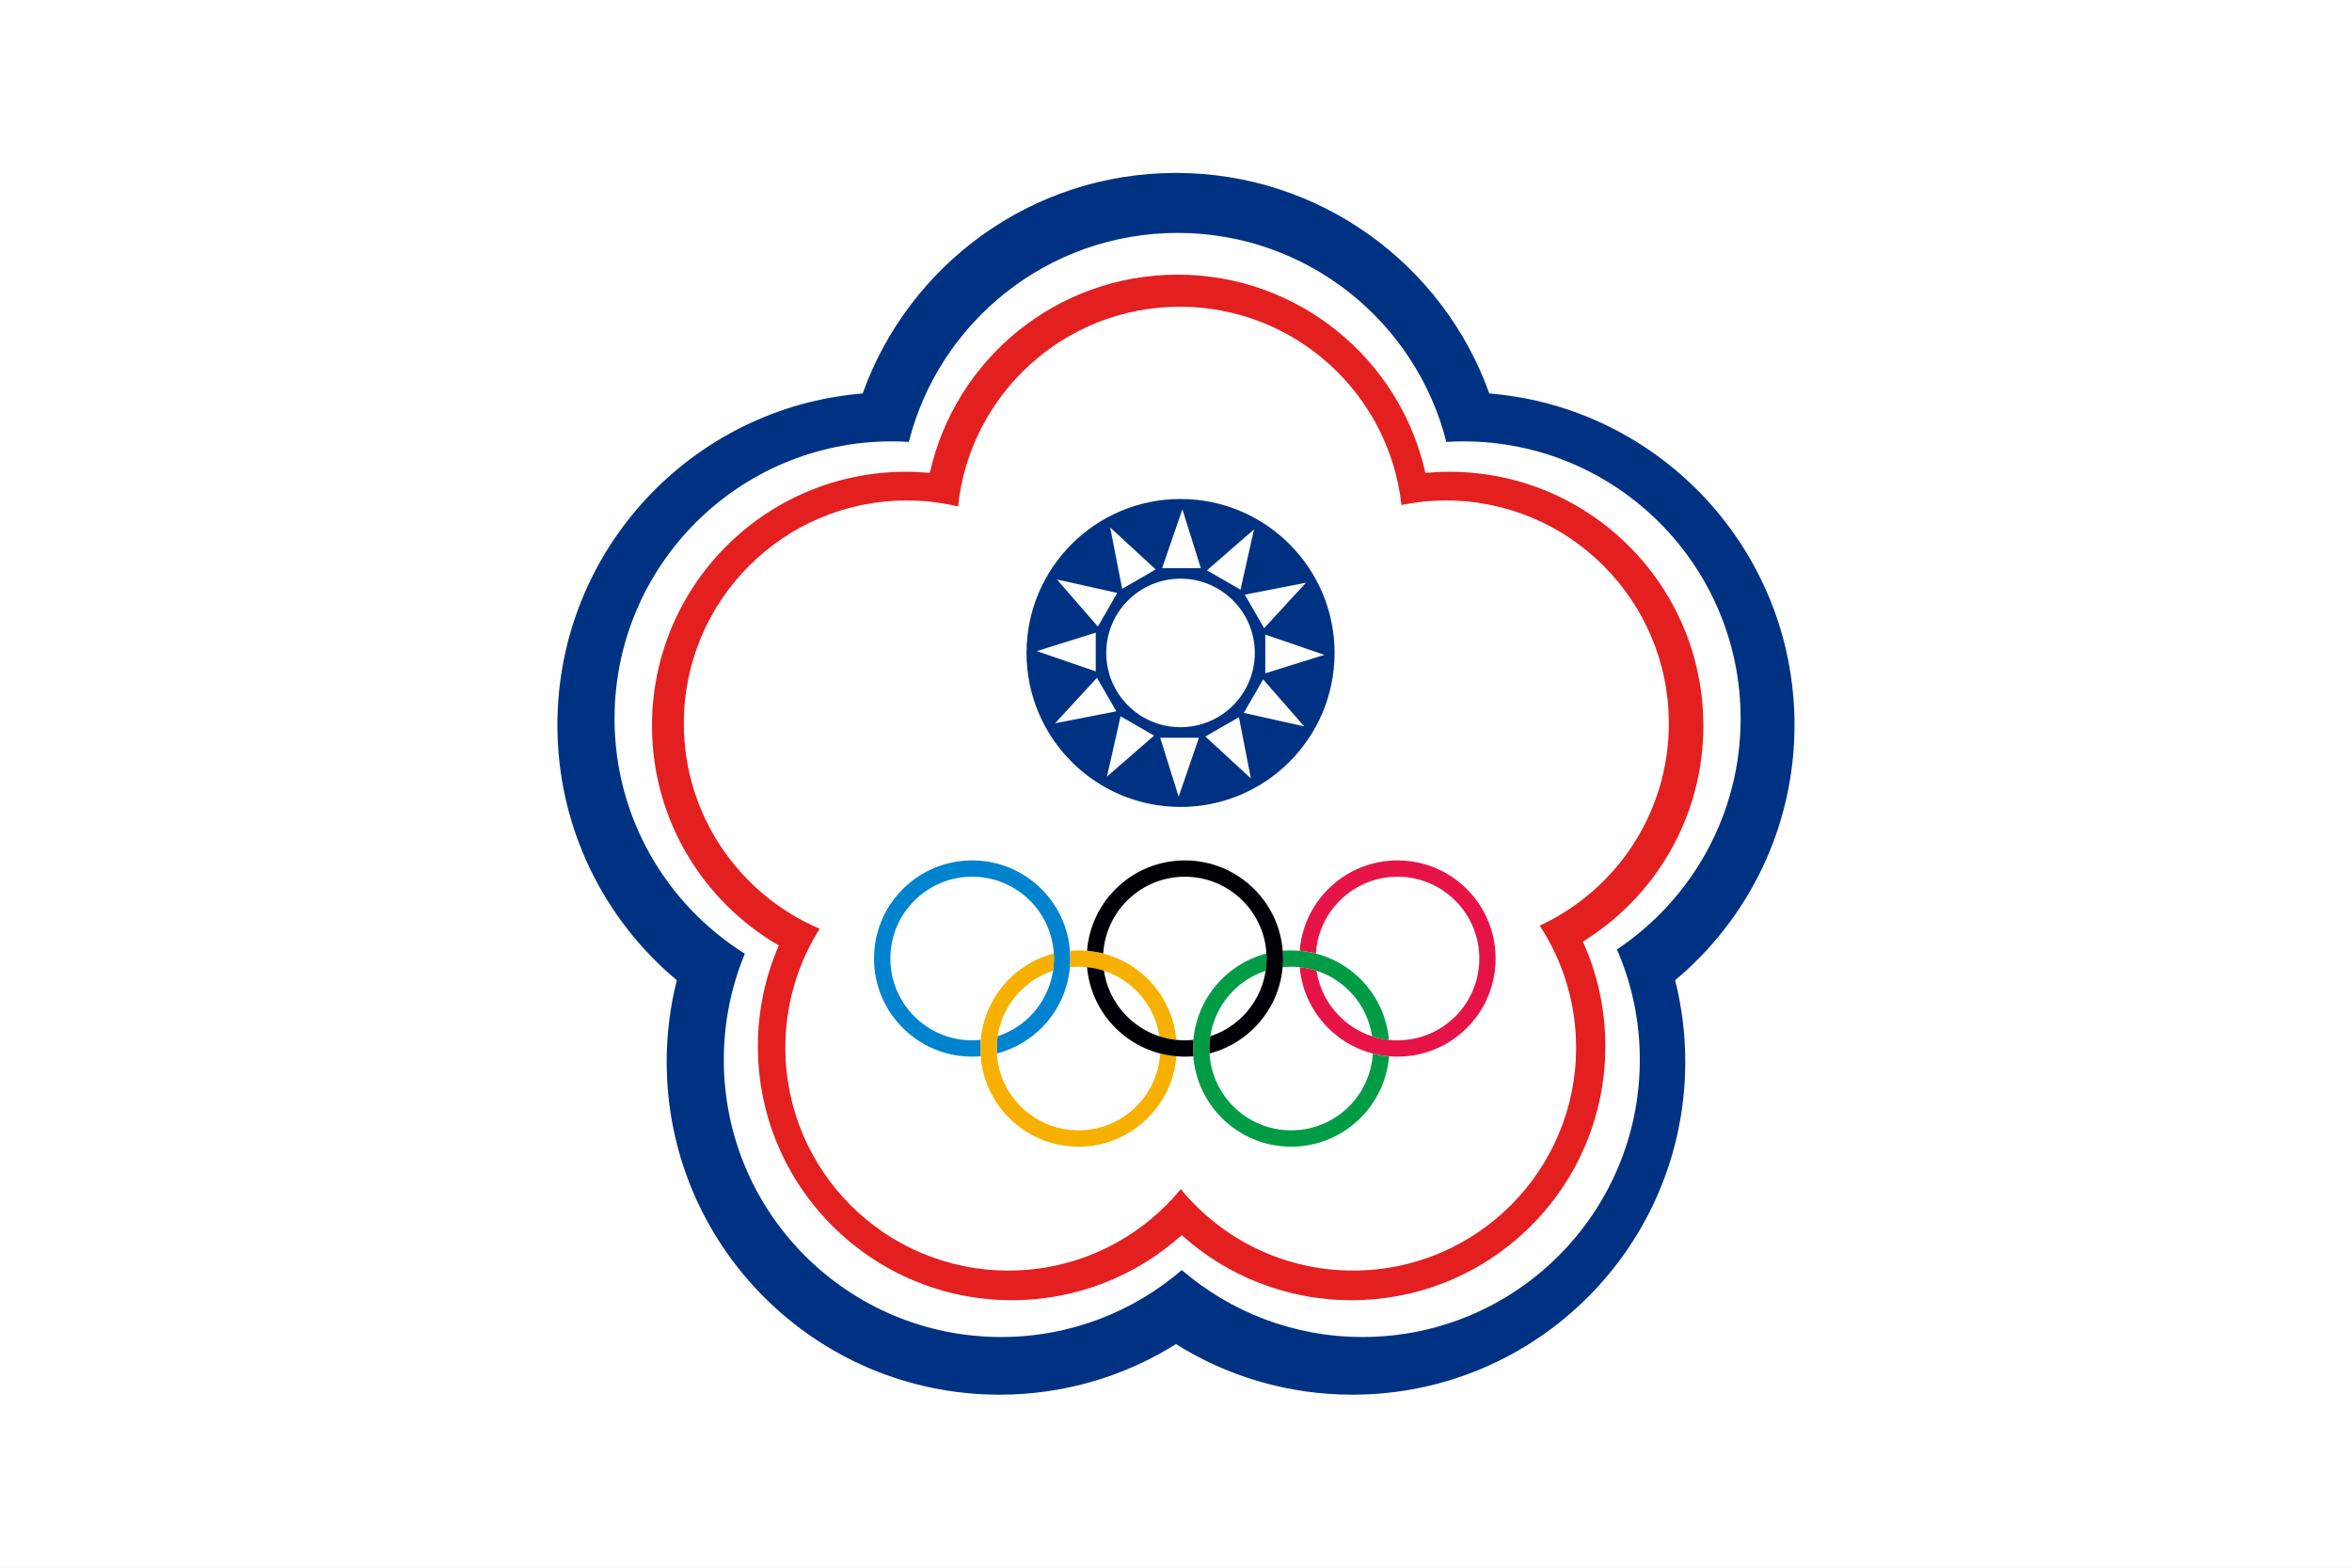
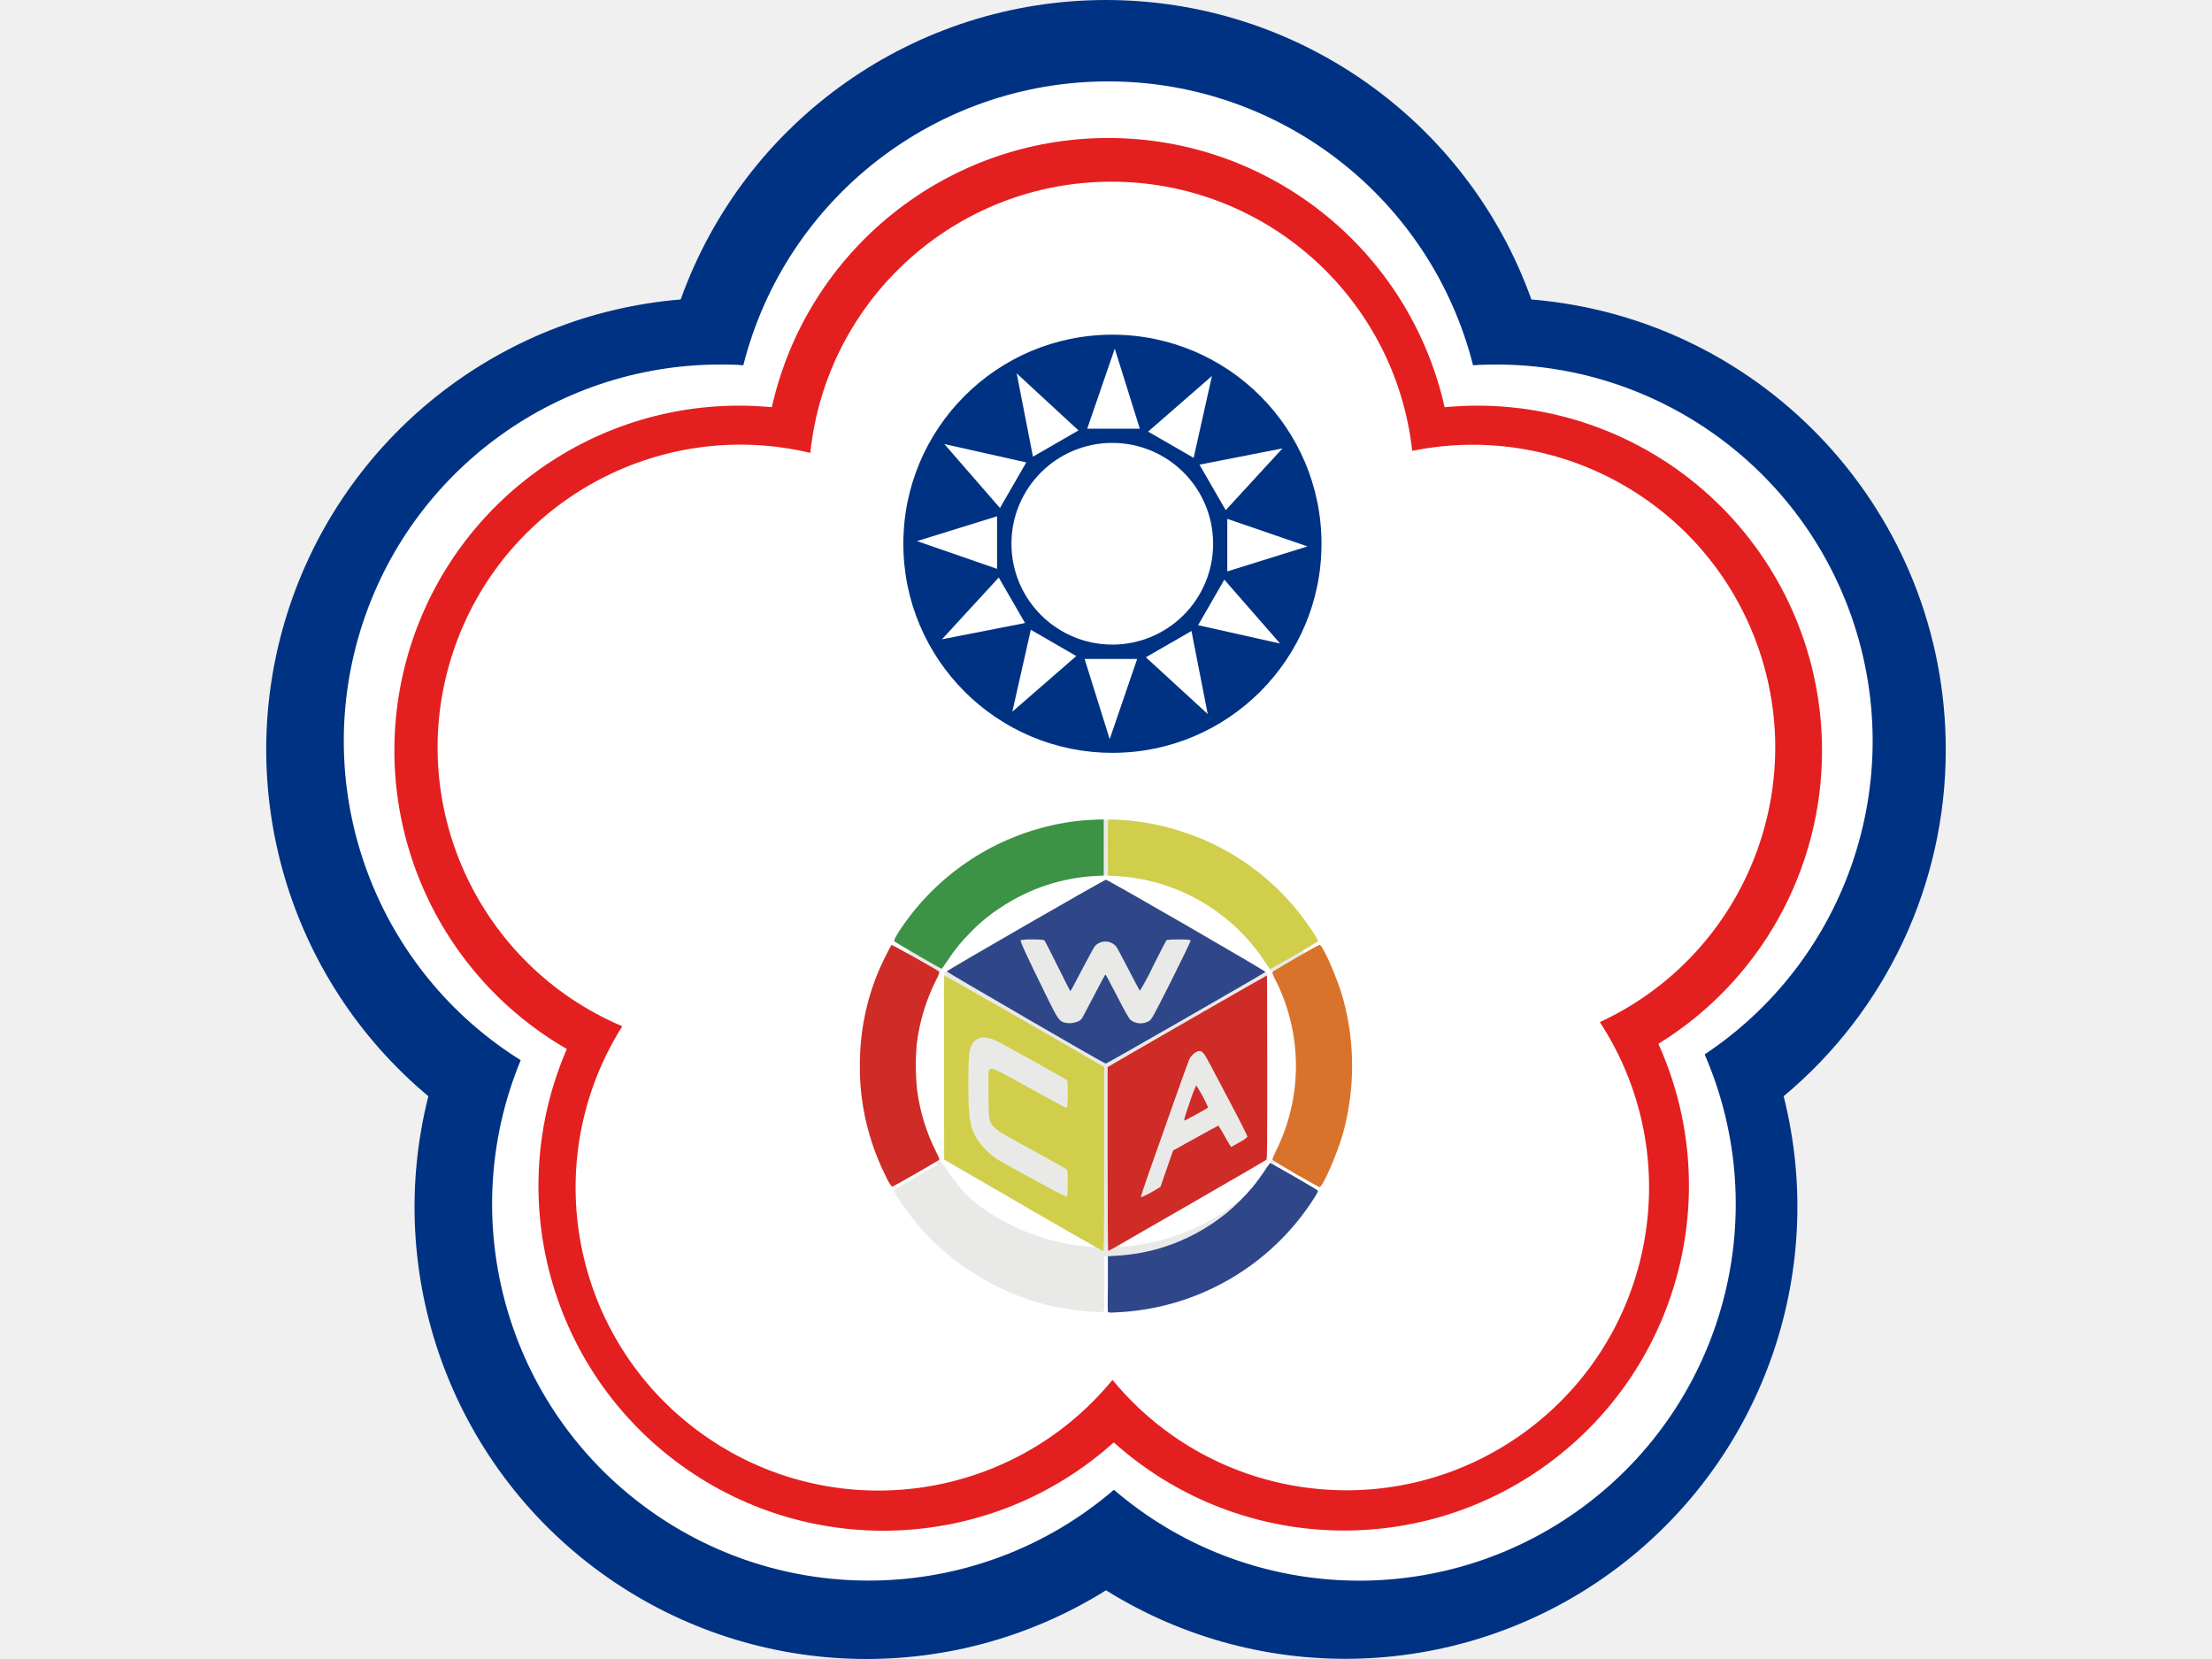
- <svg xmlns="http://www.w3.org/2000/svg" enable-background="new 0 0 900 600" height="600" viewBox="0 0 900 600" width="900">
-   <clipPath id="a">
-     <path d="m0 0h899.963v600h-899.963z" />
-   </clipPath>
-   <path d="m0 0h899.963v600h-899.963z" fill="#fff" />
-   <g clip-path="url(#a)">
-     <g clip-rule="evenodd" fill-rule="evenodd">
-       <path d="m686.676 277.504c0-66.792-51.373-121.569-116.787-126.915-17.61-49.223-64.67-84.403-119.9-84.403-55.257 0-102.275 35.181-119.886 84.403-65.415 5.346-116.814 60.123-116.814 126.915 0 39.217 17.776 74.315 45.695 97.659-2.536 9.991-3.873 20.492-3.873 31.267 0 70.334 57.009 127.356 127.356 127.356 24.805 0 47.955-7.083 67.522-19.36 19.568 12.277 42.691 19.36 67.536 19.36 70.32 0 127.344-57.022 127.344-127.356 0-10.774-1.339-21.275-3.874-31.267 27.906-23.344 45.681-58.441 45.681-97.659z" fill="#fff" />
-       <path d="m451.725 190.979c-32.534 0-58.923 26.402-58.923 58.91 0 32.562 26.389 58.952 58.923 58.952 32.563 0 58.952-26.39 58.952-58.952 0-32.508-26.389-58.91-58.952-58.91zm-.014 87.339c-15.682 0-28.4-12.707-28.4-28.43 0-15.668 12.719-28.415 28.4-28.415 15.71 0 28.442 12.746 28.442 28.415.001 15.723-12.732 28.43-28.442 28.43z" fill="#003283" />
-       <path d="m686.676 277.504c0-66.792-51.373-121.569-116.787-126.915-17.61-49.223-64.67-84.403-119.9-84.403-55.257 0-102.275 35.181-119.886 84.403-65.415 5.346-116.814 60.123-116.814 126.915 0 39.217 17.776 74.315 45.695 97.659-2.536 9.991-3.873 20.492-3.873 31.267 0 70.334 57.009 127.356 127.356 127.356 24.805 0 47.955-7.083 67.522-19.36 19.568 12.277 42.691 19.36 67.536 19.36 70.32 0 127.344-57.022 127.344-127.356 0-10.774-1.339-21.275-3.874-31.267 27.906-23.344 45.681-58.441 45.681-97.659zm-67.949 85.864c5.637 12.953 8.75 27.215 8.75 42.234 0 58.621-47.5 106.108-106.106 106.108-26.403 0-50.587-9.66-69.149-25.617-18.575 15.957-42.732 25.617-69.148 25.617-58.621 0-106.107-47.487-106.107-106.108 0-14.371 2.88-28.069 8.048-40.594-29.931-18.784-49.857-52.035-49.857-89.972 0-58.607 47.486-106.107 106.094-106.107 2.205 0 4.354.042 6.504.221 11.629-45.985 53.273-80.007 102.854-80.007 49.566 0 91.21 34.022 102.84 80.007 2.149-.179 4.342-.221 6.505-.221 58.607 0 106.106 47.5 106.106 106.107 0 36.821-18.823 69.301-47.334 88.332z" fill="#003283" />
-       <path d="m651.797 277.752c0-53.702-43.488-97.191-97.19-97.191-3.06 0-6.159.179-9.177.427-9.688-43.448-48.479-75.873-94.82-75.873-46.356 0-85.134 32.425-94.808 75.873-3.004-.248-6.063-.427-9.122-.427-53.702 0-97.192 43.489-97.192 97.191 0 35.912 19.499 67.273 48.533 84.101-5.153 11.85-8.019 24.846-8.019 38.583 0 53.701 43.545 97.191 97.205 97.191 24.97 0 47.748-9.439 64.973-24.9 17.212 15.461 39.989 24.9 64.96 24.9 53.659 0 97.15-43.49 97.15-97.191 0-14.248-3.06-27.808-8.614-40.044 27.699-17.102 46.121-47.707 46.121-82.64zm-62.615 76.521c8.792 13.435 13.917 29.462 13.917 46.687 0 47.128-38.198 85.325-85.312 85.325-26.61 0-50.312-12.14-65.965-31.169-15.655 19.029-39.384 31.169-65.952 31.169-47.155 0-85.354-38.197-85.354-85.325 0-16.716 4.823-32.342 13.132-45.516-30.537-12.968-51.979-43.284-51.979-78.547 0-47.155 38.198-85.354 85.354-85.354 6.711 0 13.285.812 19.595 2.288 4.438-42.939 40.734-76.439 84.858-76.439 43.917 0 80.089 33.197 84.788 75.873 5.513-1.116 11.189-1.722 17.005-1.722 47.113 0 85.313 38.198 85.313 85.354.001 34.272-20.201 63.817-49.4 77.376z" fill="#e41f20" />
-       <g fill="#fff">
-         <path d="m444.684 217.464h14.814l-7.056-22.558z" />
-         <path d="m429.402 225.346 12.829-7.4-17.418-16.068z" />
-         <path d="m420.1 239.815 7.414-12.87-23.082-5.169z" />
-         <path d="m419.288 256.958v-14.814l-22.572 7.055z" />
-         <path d="m427.169 272.239-7.414-12.829-16.012 17.404z" />
-         <path d="m441.611 281.542-12.816-7.401-5.209 23.082z" />
-         <path d="m458.767 282.369h-14.813l7.069 22.558z" />
-         <path d="m474.078 274.485-12.858 7.401 17.433 16.026z" />
-         <path d="m483.337 260.017-7.386 12.829 23.109 5.168z" />
-         <path d="m484.164 242.874v14.814l22.599-7.055z" />
-         <path d="m476.323 227.592 7.4 12.83 16.027-17.405z" />
-         <path d="m461.854 218.291 12.829 7.399 5.167-23.082z" />
-       </g>
-     </g>
-     <path d="m409.544 366.854c0-20.754-16.784-37.552-37.551-37.552-20.753 0-37.55 16.798-37.55 37.552 0 20.752 16.797 37.551 37.55 37.551 1.131 0 2.205-.042 3.28-.125-.083-.991-.124-1.984-.124-2.976 0-1.116.041-2.246.124-3.321-1.075.139-2.149.179-3.28.179-17.266 0-31.293-13.999-31.293-31.308 0-17.268 14.027-31.309 31.293-31.309 17.321 0 31.309 14.041 31.309 31.309 0 13.903-9.04 25.658-21.565 29.75-.221 1.518-.345 3.102-.345 4.7 0 .646.041 1.294.054 1.888 16.179-4.175 28.098-18.851 28.098-36.338z" fill="#0083ce" />
-     <path d="m572.301 366.854c0 20.752-16.784 37.551-37.551 37.551-19.636 0-35.73-15.035-37.413-34.244 2.232.221 4.383.689 6.45 1.379 2.287 15.075 15.295 26.622 30.963 26.622 17.322 0 31.309-13.999 31.309-31.308 0-17.268-13.986-31.309-31.309-31.309-16.618 0-30.22 13.008-31.213 29.364-2.024-.509-4.092-.854-6.2-1.033 1.503-19.332 17.694-34.574 37.413-34.574 20.767.001 37.551 16.799 37.551 37.552z" fill="#e61446" />
-     <path d="m525.326 403.192c-.992 16.439-14.595 29.42-31.268 29.42-17.268 0-31.281-14.015-31.281-31.308 0-13.918 9.04-25.673 21.554-29.765.219-1.544.343-3.088.343-4.686 0-.648 0-1.295-.04-1.944-16.179 4.23-28.127 18.907-28.127 36.395 0 20.739 16.826 37.563 37.552 37.563 19.732 0 35.911-15.24 37.469-34.588-2.152-.178-4.219-.522-6.202-1.087zm-31.268-33.196c15.724 0 28.731 11.548 30.964 26.608 2.066.689 4.217 1.172 6.464 1.379-1.682-19.195-17.791-34.229-37.428-34.229-1.075 0-2.149.04-3.226.123.084.992.084 1.985.084 2.978 0 1.115-.042 2.231-.124 3.307 1.075-.125 2.191-.166 3.266-.166z" fill="#009c45" />
-     <path d="m450.14 404.28c-1.529 19.348-17.72 34.588-37.44 34.588-20.766 0-37.55-16.824-37.55-37.563 0-17.487 11.919-32.164 28.097-36.395.042.649.056 1.296.056 1.944 0 1.598-.124 3.142-.344 4.686-12.526 4.092-21.566 15.847-21.566 29.765 0 17.293 14.015 31.308 31.308 31.308 16.619 0 30.247-12.98 31.24-29.378 1.997.522 4.065.866 6.199 1.045zm-40.719-34.119c.083-1.075.124-2.191.124-3.307 0-.992 0-1.985-.096-2.978 1.074-.083 2.149-.123 3.251-.123 19.637 0 35.732 15.034 37.414 34.229-2.232-.207-4.396-.689-6.463-1.379-2.26-15.061-15.242-26.608-30.951-26.608-1.102.001-2.204.042-3.279.166z" fill="#f7b000" />
-     <path d="m453.393 398.162c-15.723 0-28.704-11.547-30.963-26.622-2.068-.689-4.217-1.158-6.464-1.379 1.681 19.209 17.791 34.244 37.427 34.244 1.075 0 2.164-.042 3.252-.125-.096-.991-.139-1.984-.139-2.976 0-1.116.069-2.246.152-3.321-1.075.139-2.15.179-3.265.179zm0-68.859c-19.747 0-35.925 15.242-37.427 34.574 2.108.18 4.175.524 6.188 1.033 1.006-16.356 14.606-29.364 31.239-29.364 17.281 0 31.28 14.041 31.28 31.309 0 13.903-9.025 25.658-21.538 29.75-.234 1.518-.358 3.102-.358 4.7 0 .646 0 1.294.042 1.888 16.191-4.176 28.139-18.852 28.139-36.338 0-20.754-16.839-37.552-37.565-37.552z" fill="#000006" />
+ <svg xmlns="http://www.w3.org/2000/svg" id="图层_1" data-name="图层 1" viewBox="0 0 640 480" version="1.1" width="640" height="480">
+   <defs id="defs4">
+     <style id="style2">.cls-1,.cls-4{fill:#fff;}.cls-1,.cls-2,.cls-3{fill-rule:evenodd;}.cls-2{fill:#003283;}.cls-3{fill:#e41f20;}.cls-5{fill:#e9eae8;}.cls-6{fill:#d0ce4a;}.cls-7{fill:#d9732c;}.cls-8{fill:#cf2b27;}.cls-9{fill:#3c9245;}.cls-10{fill:#2f4789;}</style>
+   </defs>
+   <g id="g751" transform="matrix(1.026529,0,0,1.026529,77.02855,7.9202053e-6)">
+     <path class="cls-1" d="m 473.384,211.333 a 127.3,127.3 0 0 0 -116.79,-126.93 127.35,127.35 0 0 0 -239.78,0 127.3,127.3 0 0 0 -71.12,224.57 127.38,127.38 0 0 0 191,139.26 127.42,127.42 0 0 0 191,-139.26 127,127 0 0 0 45.69,-97.64 z" id="path8" />
+     <path class="cls-2" d="m 473.384,211.333 a 127.3,127.3 0 0 0 -116.79,-126.93 127.35,127.35 0 0 0 -239.78,0 127.3,127.3 0 0 0 -71.12,224.57 127.38,127.38 0 0 0 191,139.26 127.42,127.42 0 0 0 191,-139.26 127,127 0 0 0 45.69,-97.64 z m -67.95,85.87 a 106.12,106.12 0 0 1 -166.51,122.7 106.13,106.13 0 0 1 -167.2,-121.08 106.11,106.11 0 0 1 56.23,-196.08 c 2.21,0 4.36,0 6.51,0.22 a 106.1,106.1 0 0 1 205.69,0 c 2.15,-0.18 4.34,-0.22 6.51,-0.22 a 106.1,106.1 0 0 1 58.77,194.44 z" id="path10" />
+     <path class="cls-3" d="m 438.504,211.563 a 97.16,97.16 0 0 0 -97.19,-97.23 c -3.06,0 -6.16,0.18 -9.18,0.43 a 97.18,97.18 0 0 0 -189.63,0 c -3,-0.25 -6.06,-0.43 -9.12,-0.43 a 97.17,97.17 0 0 0 -48.66,181.33 97.19,97.19 0 0 0 154.16,110.88 97.2,97.2 0 0 0 153.5,-112.34 97,97 0 0 0 46.12,-82.64 z m -62.62,76.52 a 85.33,85.33 0 0 1 -137.36,100.84 85.35,85.35 0 0 1 -138.17,-99.67 85.34,85.34 0 0 1 53,-161.61 85.32,85.32 0 0 1 169.65,-0.57 85.32,85.32 0 0 1 52.91,161 z" id="path12" />
+     <path class="cls-2" d="m 238.434,94.333 a 58.93,58.93 0 1 0 59,58.91 58.94,58.94 0 0 0 -59,-58.91 z m 0,87.34 a 28.42,28.42 0 1 1 28.45,-28.43 28.41,28.41 0 0 1 -28.47,28.44 z" id="path14" />
+     <path class="cls-1" d="m 231.394,120.833 h 14.83 l -7.06,-22.56 z" id="path16" />
+     <path class="cls-1" d="m 216.104,128.713 12.83,-7.4 -17.41,-16.07 z" id="path18" />
+     <path class="cls-1" d="m 206.804,143.183 7.42,-12.85 -23.09,-5.17 z" id="path20" />
+     <path class="cls-1" d="m 205.994,160.333 v -14.82 l -22.57,7 z" id="path22" />
+     <path class="cls-1" d="m 213.874,175.603 -7.41,-12.83 -16,17.41 z" id="path24" />
+     <path class="cls-1" d="m 228.314,184.913 -12.81,-7.41 -5.21,23.09 z" id="path26" />
+     <path class="cls-1" d="m 245.474,185.733 h -14.81 l 7.07,22.6 z" id="path28" />
+     <path class="cls-1" d="m 260.784,177.853 -12.86,7.4 17.44,16 z" id="path30" />
+     <path class="cls-1" d="m 270.044,163.383 -7.39,12.83 23.11,5.17 z" id="path32" />
+     <path class="cls-1" d="m 270.874,146.243 v 14.81 l 22.6,-7.05 z" id="path34" />
+     <path class="cls-1" d="m 263.034,130.963 7.4,12.83 16,-17.41 z" id="path36" />
+     <path class="cls-1" d="m 248.564,121.653 12.83,7.4 5.16,-23.08 z" id="path38" />
+     <path class="cls-4" d="m 309.494,300.443 a 72.81,72.81 0 1 1 -72.81,-72.8 72.81,72.81 0 0 1 72.81,72.8" id="path40" />
+     <path class="cls-5" d="m 236.674,230.993 a 60.28,60.28 0 1 0 0.06,0 z m 0,15.77 a 53.7,53.7 0 1 1 -53.77,53.69 53.59,53.59 0 0 1 53.77,-53.69" id="path42" />
+     <polygon class="cls-5" points="328.77,376.47 283.33,402.75 237.83,376.47 237.89,323.84 283.45,297.62 328.85,323.87 " id="polygon44" transform="translate(-46.77572,-49.6666)" />
+     <path class="cls-6" d="m 213.374,339.723 -22.29,-12.89 -0.05,-25.91 c 0,-14.26 0,-26 0.1,-26 0.1,0 37.38,21.28 44.3,25.41 l 0.73,0.44 v 25.95 c 0,20.63 -0.05,26 -0.24,25.94 -0.19,-0.06 -10.28,-5.81 -22.55,-12.89 m 12.53,-6.24 c 0,-3 0,-3.56 -0.34,-3.91 -0.34,-0.35 -4.21,-2.51 -8.93,-5.08 -9.35,-5.1 -10.22,-5.62 -11.46,-6.85 -1.51,-1.5 -1.52,-1.54 -1.59,-9.18 -0.07,-6.57 -0.06,-6.78 0.32,-7.06 0.79,-0.58 0.66,-0.64 12.09,5.67 10,5.53 9.49,5.27 9.73,4.89 a 22.58,22.58 0 0 0 0.18,-3.76 c 0,-3 0,-3.53 -0.34,-3.87 -0.34,-0.34 -18.83,-10.69 -20.28,-11.26 -3.36,-1.32 -5.48,-0.76 -6.58,1.74 -0.68,1.54 -0.81,3.2 -0.81,10.56 0,9.6 0.4,12.15 2.41,15.58 a 22.18,22.18 0 0 0 5.5,5.62 c 0.72,0.46 5.43,3.09 10.46,5.83 6.68,3.65 9.22,4.94 9.4,4.79 0.18,-0.15 0.24,-1.15 0.24,-3.71 m 55.81,-62.1 a 52.84,52.84 0 0 0 -13.09,-14 53.62,53.62 0 0 0 -29,-10.52 l -2.36,-0.13 -0.06,-7.85 c 0,-6.58 0,-7.86 0.23,-7.95 a 68.05,68.05 0 0 1 9.3,0.72 65.18,65.18 0 0 1 11.84,2.85 61.76,61.76 0 0 1 10.52,4.45 69.23,69.23 0 0 1 23.22,19.82 c 1.8,2.4 4.27,6.2 4.19,6.44 -0.08,0.24 -13.32,7.86 -13.54,7.85 a 11.5,11.5 0 0 1 -1.24,-1.72" id="path46" />
+     <path class="cls-7" d="m 290.224,330.913 c -3.53,-2.05 -6.49,-3.84 -6.58,-4 -0.09,-0.16 0.2,-1 0.91,-2.42 a 53.8,53.8 0 0 0 0,-48.11 10.3,10.3 0 0 1 -1,-2.37 c 0.1,-0.28 12.89,-7.66 13.32,-7.7 0.9,-0.06 5.07,9.49 6.65,15.22 a 71.55,71.55 0 0 1 0,37.79 c -1.53,5.55 -5.69,15.15 -6.62,15.27 -0.16,0 -3.18,-1.64 -6.71,-3.69" id="path48" />
+     <path class="cls-8" d="m 237.154,326.693 v -25.92 l 2,-1.18 c 10.94,-6.38 42.83,-24.7 42.89,-24.64 0.06,0.06 0.09,11.69 0.09,25.88 0,21.22 0,25.84 -0.25,26.05 -0.25,0.21 -9.23,5.42 -20.19,11.74 l -22.07,12.71 a 23.37,23.37 0 0 1 -2.32,1.25 c -0.08,0 -0.15,-11.67 -0.15,-25.93 m 13.71,8.58 1.18,-0.71 1.78,-5.13 1.78,-5.12 6.31,-3.5 c 3.47,-1.93 6.37,-3.51 6.45,-3.51 a 20.82,20.82 0 0 1 1.55,2.58 c 0.78,1.41 1.57,2.76 1.76,3 l 0.34,0.43 2.25,-1.28 a 9.14,9.14 0 0 0 2.31,-1.6 c 0,-0.18 -1.93,-4.08 -4.36,-8.67 l -6.16,-11.67 c -1.88,-3.59 -2.3,-4 -3.48,-3.78 a 4.91,4.91 0 0 0 -2.47,2.46 c -0.23,0.49 -2.37,6.43 -4.76,13.22 -2.39,6.79 -5.38,15.24 -6.64,18.8 -1.26,3.56 -2.24,6.55 -2.17,6.66 0.07,0.11 1.81,-0.65 4.33,-2.17 m 9.36,-24.33 a 40.14,40.14 0 0 1 1.89,-5 40.82,40.82 0 0 1 3.38,6.25 c -0.11,0.18 -6,3.41 -6.65,3.66 -0.27,0.1 0,-1 1.38,-4.92 m -85.54,20.75 a 69,69 0 0 1 -6.46,-19.73 64.17,64.17 0 0 1 -0.9,-11.67 67.82,67.82 0 0 1 5.07,-26.06 81.7,81.7 0 0 1 3.83,-7.86 c 0.13,-0.13 12.86,7 13.5,7.57 a 6.92,6.92 0 0 1 -0.91,2.29 55.51,55.51 0 0 0 -5.5,18.32 69.57,69.57 0 0 0 0.1,12.49 54.72,54.72 0 0 0 5.53,17.92 c 0.71,1.37 0.85,1.79 0.66,2 -0.42,0.41 -12.94,7.57 -13.23,7.57 a 11.6,11.6 0 0 1 -1.67,-2.81" id="path50" />
+     <path class="cls-9" d="m 183.784,269.333 c -3.57,-2.06 -6.61,-3.86 -6.75,-4 -0.14,-0.14 0,-0.61 1,-2.31 a 69.65,69.65 0 0 1 42,-30.07 64.25,64.25 0 0 1 13.94,-1.93 l 2.07,-0.06 v 15.79 l -2.36,0.14 a 53.14,53.14 0 0 0 -26.58,8.83 47.13,47.13 0 0 0 -8.35,6.81 47.62,47.62 0 0 0 -6.64,8.09 c -0.88,1.3 -1.65,2.39 -1.72,2.42 -0.07,0.03 -3.05,-1.64 -6.63,-3.7" id="path52" />
+     <path class="cls-5" d="m 183.514,331.473 c 3.54,-2 6.57,-3.7 6.74,-3.71 0.17,-0.01 0.77,0.67 1.65,2 a 53.78,53.78 0 0 0 41.65,24.07 9.72,9.72 0 0 1 2.55,0.33 c 0.19,0.23 0.19,15 0,15.38 -0.39,0.81 -10.75,-0.35 -16.5,-1.84 a 71.87,71.87 0 0 1 -32.73,-18.9 c -4,-4.1 -10.27,-12.5 -9.91,-13.37 0.06,-0.15 3,-1.93 6.55,-4 z" id="path54" />
+     <path class="cls-10" d="m 237.224,369.763 c -0.06,-0.15 -0.08,-3.74 0,-8 v -7.69 l 2.36,-0.14 a 53.31,53.31 0 0 0 26.64,-8.8 48.84,48.84 0 0 0 8.34,-6.81 47.84,47.84 0 0 0 6.66,-8.09 25.37,25.37 0 0 1 1.73,-2.42 c 0.16,-0.07 13,7.33 13.37,7.7 0.22,0.22 0,0.6 -1,2.24 a 69.73,69.73 0 0 1 -55.72,32.14 c -1.78,0.11 -2.24,0.08 -2.32,-0.13 m -23.23,-82.9 c -12.24,-7.08 -22.24,-12.95 -22.24,-13.06 0,-0.29 44.38,-25.85 44.87,-25.85 0.49,0 45.16,25.76 44.95,26 -0.44,0.44 -44.7,25.83 -45,25.82 -0.3,-0.01 -10.41,-5.84 -22.61,-12.91 m 14.77,1.08 a 3.42,3.42 0 0 0 1.1,-0.86 c 0.16,-0.25 1.69,-3.14 3.4,-6.43 1.71,-3.29 3.17,-6 3.24,-6 0.07,0 1.56,2.76 3.29,6.13 2.16,4.21 3.35,6.31 3.79,6.7 a 4.64,4.64 0 0 0 5.27,0.25 c 0.74,-0.51 1.22,-1.4 6.29,-11.47 3,-6 5.44,-11.05 5.38,-11.2 -0.06,-0.15 -0.73,-0.28 -3.32,-0.28 a 24.44,24.44 0 0 0 -3.44,0.15 c -0.12,0.08 -1.83,3.38 -3.81,7.33 a 67.18,67.18 0 0 1 -3.75,7 c -0.09,-0.1 -1.52,-2.79 -3.18,-6 -1.66,-3.21 -3.22,-6.12 -3.49,-6.49 a 4,4 0 0 0 -6,-0.1 c -0.27,0.32 -1.91,3.31 -3.64,6.64 -1.73,3.33 -3.21,6.06 -3.27,6.06 -0.06,0 -1.65,-3.13 -3.54,-6.95 -1.89,-3.82 -3.57,-7.11 -3.72,-7.3 -0.15,-0.19 -0.67,-0.35 -3.36,-0.35 a 20.48,20.48 0 0 0 -3.36,0.18 c -0.3,0.2 1.25,3.58 7.15,15.61 3.17,6.47 3.58,7.08 5,7.61 a 5.93,5.93 0 0 0 3.95,-0.28" id="path56" />
  </g>
</svg>
